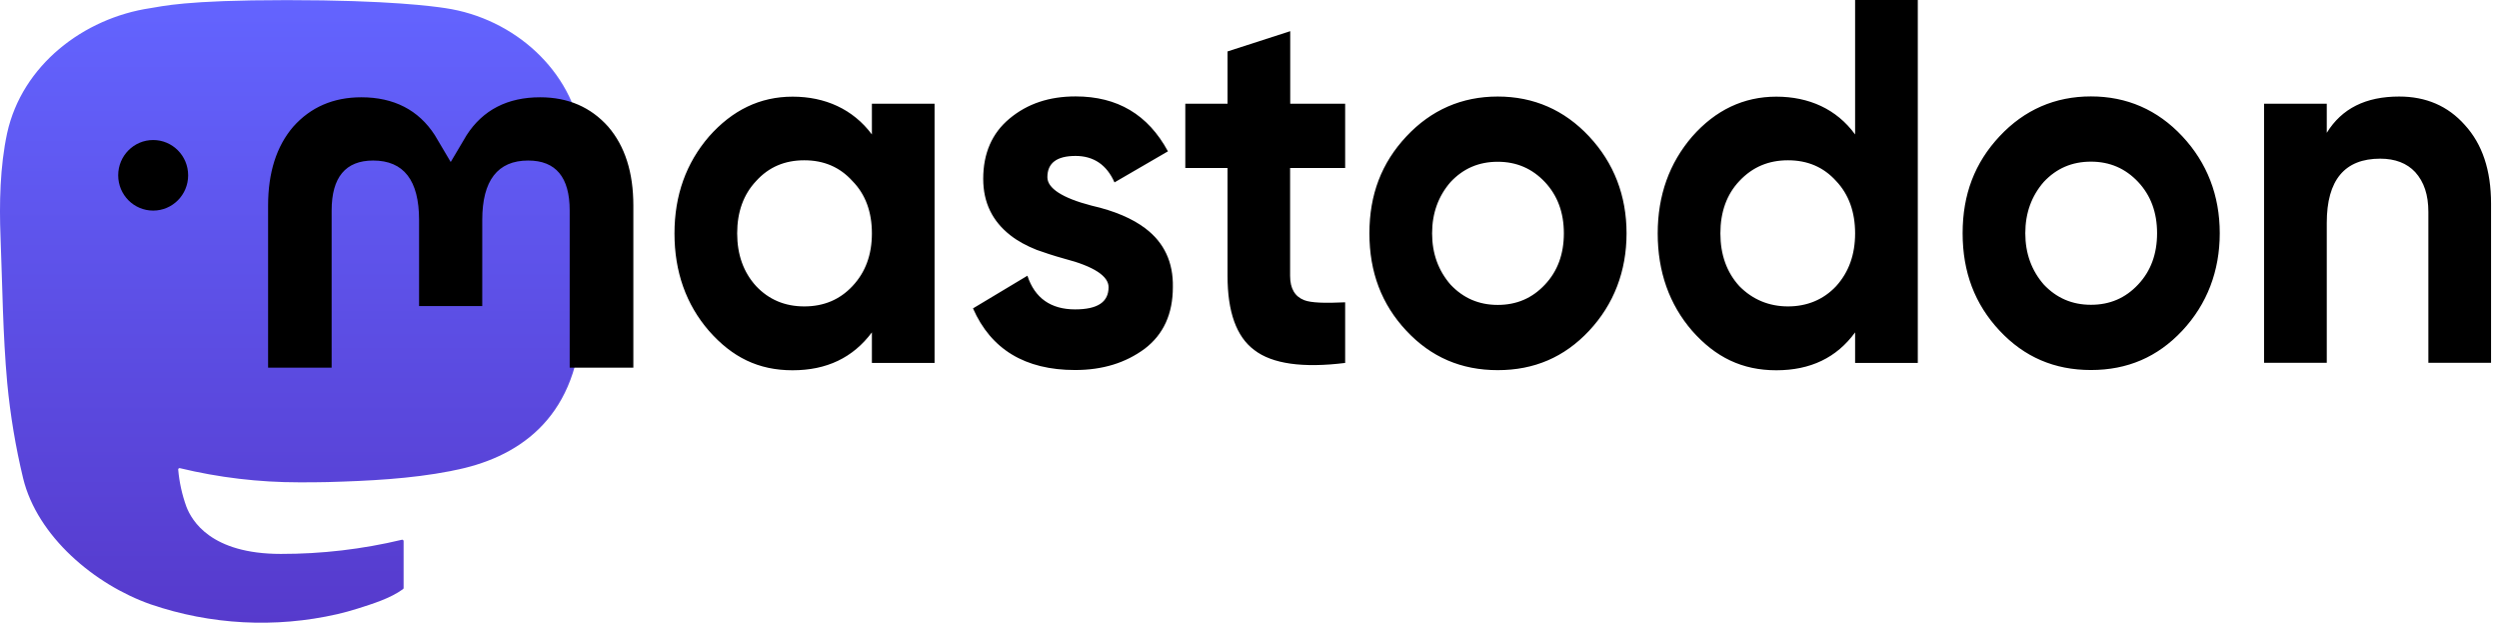
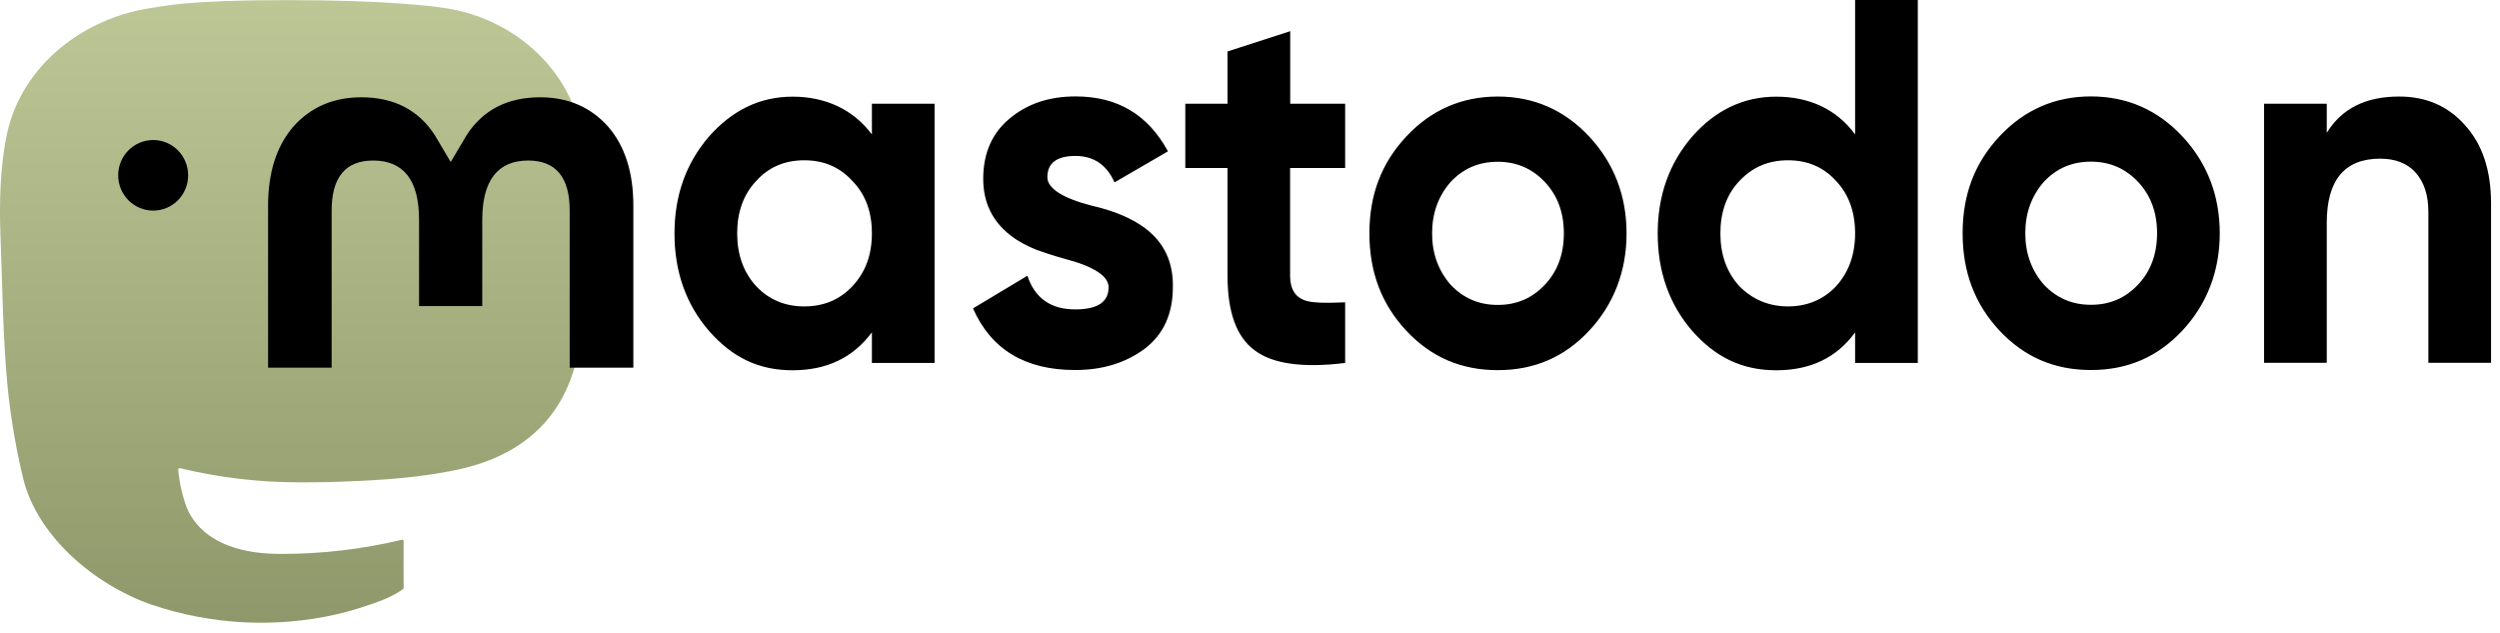
<svg xmlns="http://www.w3.org/2000/svg" xmlns:xlink="http://www.w3.org/1999/xlink" width="261" height="66" viewBox="0 0 261 66" fill="none">
  <symbol id="logo-symbol-wordmark">
    <path d="M60.754 14.403C59.814 7.419 53.727 1.916 46.512 0.849C45.294 0.669 40.682 0.013 29.997 0.013H29.918C19.23 0.013 16.937 0.669 15.72 0.849C8.705 1.886 2.299 6.832 0.745 13.898C-0.003 17.378 -0.083 21.237 0.056 24.776C0.254 29.851 0.293 34.918 0.753 39.973C1.072 43.331 1.628 46.661 2.417 49.941C3.894 55.997 9.875 61.037 15.734 63.093C22.008 65.237 28.754 65.593 35.218 64.121C35.929 63.956 36.632 63.764 37.325 63.545C38.897 63.046 40.738 62.487 42.091 61.507C42.11 61.493 42.125 61.475 42.136 61.455C42.147 61.434 42.153 61.412 42.153 61.389V56.49C42.153 56.469 42.148 56.447 42.138 56.428C42.129 56.409 42.115 56.392 42.098 56.379C42.081 56.365 42.061 56.356 42.04 56.351C42.019 56.346 41.997 56.347 41.976 56.351C37.834 57.341 33.59 57.836 29.332 57.829C22.005 57.829 20.034 54.351 19.469 52.904C19.016 51.653 18.727 50.348 18.612 49.022C18.611 49 18.615 48.977 18.624 48.957C18.633 48.937 18.647 48.919 18.664 48.904C18.682 48.89 18.702 48.88 18.724 48.876C18.745 48.871 18.768 48.871 18.79 48.877C22.862 49.859 27.037 50.355 31.227 50.354C32.234 50.354 33.239 50.354 34.246 50.328C38.46 50.209 42.901 49.994 47.047 49.184C47.15 49.164 47.253 49.146 47.342 49.119C53.881 47.864 60.104 43.923 60.736 33.943C60.76 33.55 60.819 29.828 60.819 29.42C60.822 28.035 61.265 19.591 60.754 14.403Z" fill="url(#paint0_linear_89_11)" />
    <path d="M12.344 18.303C12.344 16.267 13.978 14.619 15.997 14.619C18.016 14.619 19.65 16.267 19.65 18.303C19.65 20.34 18.016 21.987 15.997 21.987C13.978 21.987 12.344 20.34 12.344 18.303Z" fill="currentColor" />
    <path d="M66.148 21.468V38.384H59.499V21.974C59.499 18.511 58.058 16.76 55.164 16.76C51.975 16.76 50.367 18.848 50.367 22.96V31.95H43.769V22.96C43.769 18.835 42.174 16.76 38.971 16.76C36.09 16.76 34.637 18.511 34.637 21.974V38.384H28V21.468C28 18.018 28.875 15.268 30.624 13.231C32.437 11.195 34.804 10.157 37.736 10.157C41.132 10.157 43.717 11.48 45.415 14.114L47.074 16.915L48.733 14.114C50.431 11.48 53.004 10.157 56.412 10.157C59.344 10.157 61.711 11.195 63.525 13.231C65.274 15.268 66.148 18.005 66.148 21.468ZM89.03 29.874C90.406 28.409 91.062 26.579 91.062 24.361C91.062 22.143 90.406 20.301 89.03 18.9C87.705 17.434 86.033 16.734 84.001 16.734C81.969 16.734 80.296 17.434 78.972 18.9C77.647 20.301 76.991 22.143 76.991 24.361C76.991 26.579 77.647 28.422 78.972 29.874C80.296 31.275 81.969 31.989 84.001 31.989C86.033 31.989 87.705 31.288 89.03 29.874ZM91.062 10.832H97.609V37.891H91.062V34.7C89.081 37.346 86.342 38.656 82.779 38.656C79.216 38.656 76.477 37.307 74.046 34.544C71.653 31.781 70.444 28.37 70.444 24.374C70.444 20.379 71.666 17.019 74.046 14.256C76.489 11.493 79.383 10.092 82.779 10.092C86.174 10.092 89.081 11.389 91.062 14.036V10.845V10.832ZM119.654 23.868C121.583 25.334 122.548 27.384 122.496 29.978C122.496 32.741 121.532 34.907 119.551 36.412C117.57 37.878 115.178 38.63 112.284 38.63C107.049 38.63 103.499 36.464 101.621 32.196L107.306 28.785C108.065 31.107 109.737 32.3 112.284 32.3C114.625 32.3 115.782 31.548 115.782 29.978C115.782 28.837 114.265 27.812 111.165 27.008C109.995 26.683 109.03 26.359 108.271 26.087C107.204 25.659 106.29 25.166 105.532 24.569C103.654 23.103 102.689 21.157 102.689 18.667C102.689 16.02 103.602 13.906 105.429 12.388C107.306 10.819 109.596 10.066 112.335 10.066C116.709 10.066 119.898 11.96 121.982 15.8L116.4 19.043C115.59 17.201 114.213 16.28 112.335 16.28C110.355 16.28 109.39 17.032 109.39 18.498C109.39 19.64 110.908 20.664 114.008 21.468C116.4 22.013 118.278 22.818 119.641 23.855L119.654 23.868ZM140.477 17.538H134.741V28.798C134.741 30.147 135.255 30.964 136.22 31.34C136.927 31.613 138.355 31.665 140.49 31.561V37.891C136.079 38.436 132.876 37.995 130.998 36.542C129.12 35.141 128.207 32.534 128.207 28.811V17.538H123.795V10.832H128.207V5.37L134.754 3.256V10.832H140.49V17.538H140.477ZM161.352 29.719C162.677 28.318 163.333 26.528 163.333 24.361C163.333 22.195 162.677 20.418 161.352 19.004C160.027 17.603 158.407 16.889 156.426 16.889C154.445 16.889 152.825 17.59 151.5 19.004C150.227 20.47 149.571 22.247 149.571 24.361C149.571 26.476 150.227 28.253 151.5 29.719C152.825 31.12 154.445 31.833 156.426 31.833C158.407 31.833 160.027 31.133 161.352 29.719ZM146.883 34.531C144.297 31.768 143.024 28.422 143.024 24.361C143.024 20.301 144.297 17.006 146.883 14.243C149.468 11.48 152.67 10.079 156.426 10.079C160.182 10.079 163.384 11.48 165.97 14.243C168.555 17.006 169.88 20.418 169.88 24.361C169.88 28.305 168.555 31.768 165.97 34.531C163.384 37.294 160.233 38.643 156.426 38.643C152.619 38.643 149.468 37.294 146.883 34.531ZM191.771 29.874C193.095 28.409 193.751 26.579 193.751 24.361C193.751 22.143 193.095 20.301 191.771 18.9C190.446 17.434 188.774 16.734 186.742 16.734C184.709 16.734 183.037 17.434 181.661 18.9C180.336 20.301 179.68 22.143 179.68 24.361C179.68 26.579 180.336 28.422 181.661 29.874C183.037 31.275 184.761 31.989 186.742 31.989C188.722 31.989 190.446 31.288 191.771 29.874ZM193.751 0H200.298V37.891H193.751V34.7C191.822 37.346 189.082 38.656 185.52 38.656C181.957 38.656 179.179 37.307 176.735 34.544C174.343 31.781 173.134 28.37 173.134 24.374C173.134 20.379 174.356 17.019 176.735 14.256C179.166 11.493 182.111 10.092 185.52 10.092C188.928 10.092 191.822 11.389 193.751 14.036V0.013V0ZM223.308 29.706C224.633 28.305 225.289 26.515 225.289 24.348C225.289 22.182 224.633 20.405 223.308 18.991C221.983 17.59 220.363 16.877 218.382 16.877C216.401 16.877 214.78 17.577 213.456 18.991C212.182 20.457 211.526 22.234 211.526 24.348C211.526 26.463 212.182 28.24 213.456 29.706C214.78 31.107 216.401 31.82 218.382 31.82C220.363 31.82 221.983 31.12 223.308 29.706ZM208.838 34.518C206.253 31.755 204.98 28.409 204.98 24.348C204.98 20.288 206.253 16.993 208.838 14.23C211.424 11.467 214.626 10.066 218.382 10.066C222.137 10.066 225.34 11.467 227.925 14.23C230.511 16.993 231.835 20.405 231.835 24.348C231.835 28.292 230.511 31.755 227.925 34.518C225.34 37.281 222.189 38.63 218.382 38.63C214.575 38.63 211.424 37.281 208.838 34.518ZM260.17 21.261V37.878H253.623V22.13C253.623 20.34 253.173 18.991 252.247 17.966C251.385 17.045 250.164 16.565 248.594 16.565C244.89 16.565 243.012 18.783 243.012 23.272V37.878H236.466V10.832H243.012V13.867C244.581 11.325 247.077 10.079 250.575 10.079C253.366 10.079 255.656 11.052 257.431 13.05C259.257 15.047 260.17 17.759 260.17 21.274" fill="currentColor" />
    <defs>
      <linearGradient id="paint0_linear_89_11" x1="30.5" y1="0.013" x2="30.5" y2="65.013" gradientUnits="userSpaceOnUse">
-         <stop stop-color="#6364FF" />
-         <stop offset="1" stop-color="#563ACC" />
+         <stop stop-color="#BDC796" />
+         <stop offset="1" stop-color="#8e986a" />
      </linearGradient>
    </defs>
  </symbol>
  <use xlink:href="#logo-symbol-wordmark" />
</svg>
